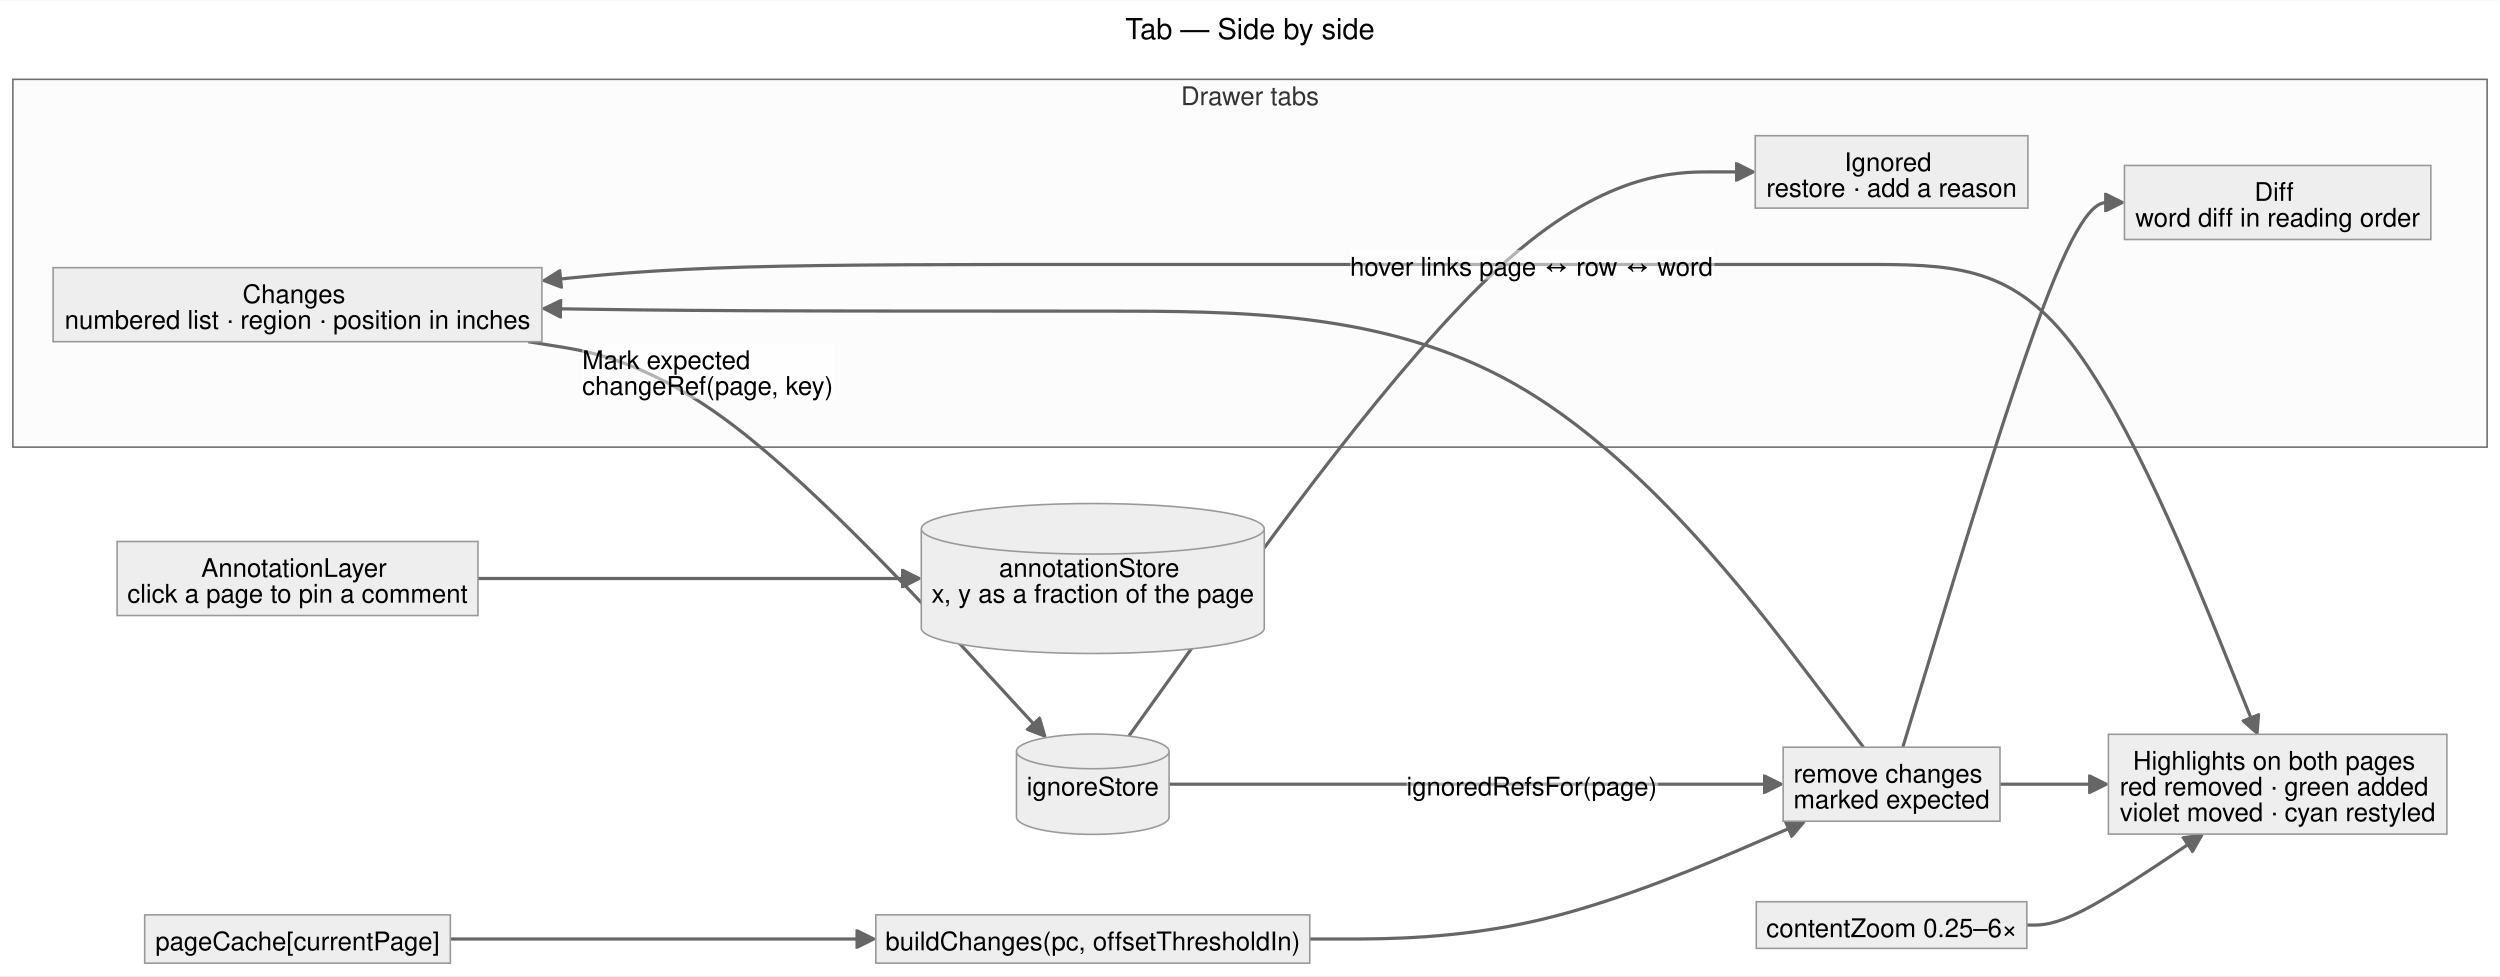
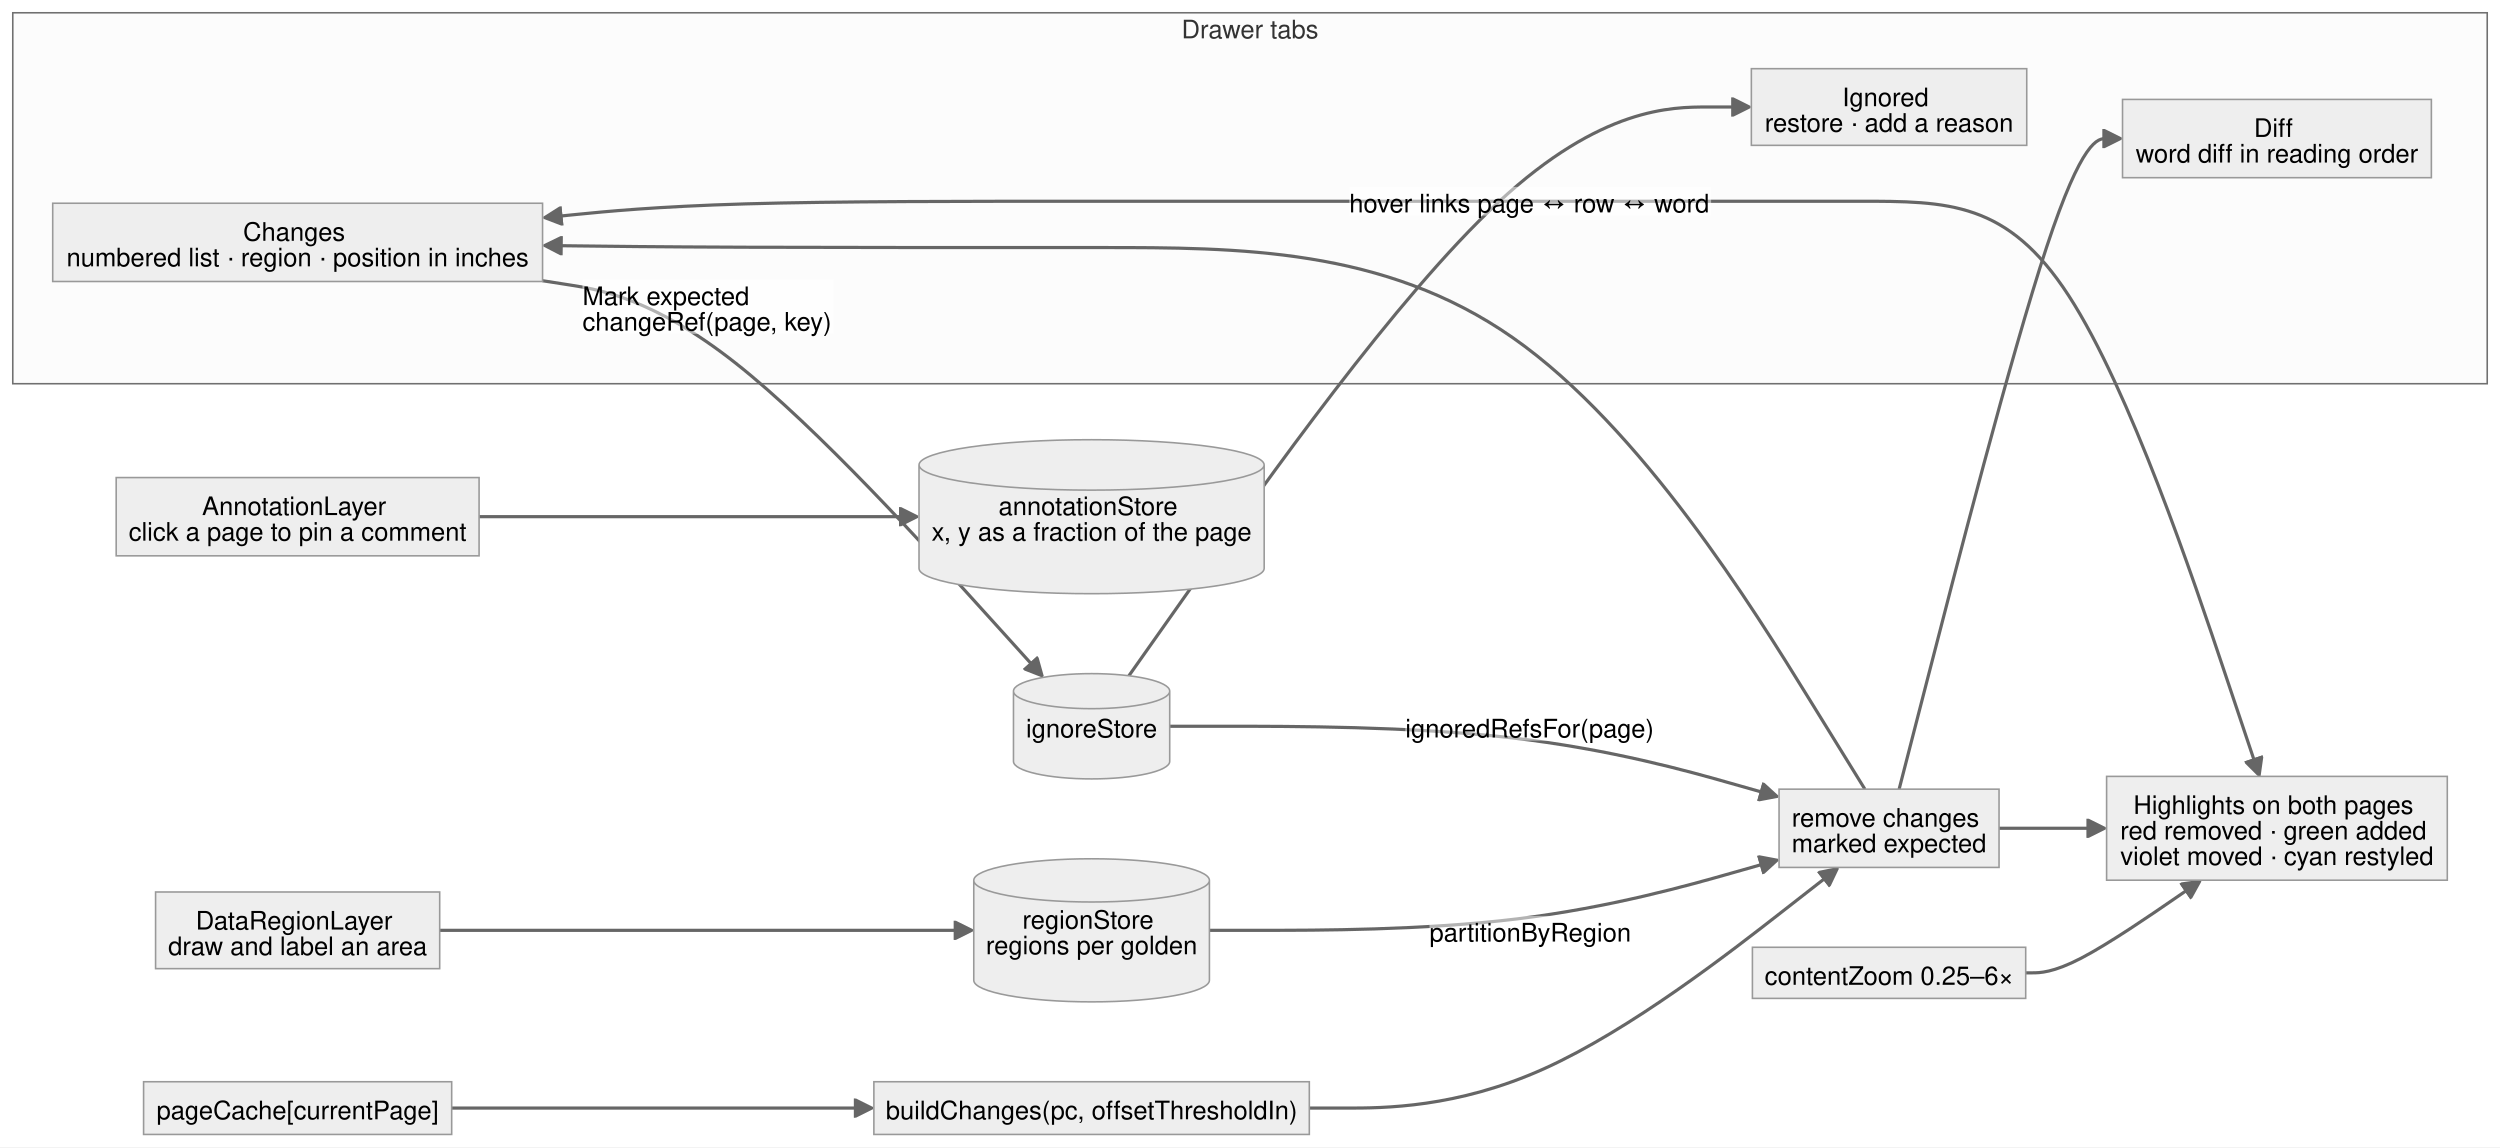
- <svg xmlns="http://www.w3.org/2000/svg" aria-roledescription="flowchart-v2" role="graphics-document document" viewBox="-8 -49 1553.281 606.113" width="1554" height="607" id="arch5">
-   <rect x="-8" y="-49" width="1553.281" height="606.113" fill="#ffffff" />
+ <svg xmlns="http://www.w3.org/2000/svg" id="arch5" width="1565.281" height="718.287" viewBox="-8 -8 1565.281 718.287" role="graphics-document document" aria-roledescription="flowchart-v2">
+   <rect x="-8" y="-8" width="1565.281" height="718.287" fill="#ffffff" />
  <style>#arch5{font-family:Helvetica,Arial,sans-serif;font-size:16px;fill:#000000;}#arch5 .error-icon{fill:#552222;}#arch5 .error-text{fill:#552222;stroke:#552222;}#arch5 .edge-thickness-normal{stroke-width:2px;}#arch5 .edge-thickness-thick{stroke-width:3.5px;}#arch5 .edge-pattern-solid{stroke-dasharray:0;}#arch5 .edge-pattern-dashed{stroke-dasharray:3;}#arch5 .edge-pattern-dotted{stroke-dasharray:2;}#arch5 .marker{fill:#666;stroke:#666;}#arch5 .marker.cross{stroke:#666;}#arch5 svg{font-family:Helvetica,Arial,sans-serif;font-size:16px;}#arch5 .label{font-family:Helvetica,Arial,sans-serif;color:#000000;}#arch5 .cluster-label text{fill:#333;}#arch5 .cluster-label span,#arch5 p{color:#333;}#arch5 .label text,#arch5 span,#arch5 p{fill:#000000;color:#000000;}#arch5 .node rect,#arch5 .node circle,#arch5 .node ellipse,#arch5 .node polygon,#arch5 .node path{fill:#eee;stroke:#999;stroke-width:1px;}#arch5 .flowchart-label text{text-anchor:middle;}#arch5 .node .katex path{fill:#000;stroke:#000;stroke-width:1px;}#arch5 .node .label{text-align:center;}#arch5 .node.clickable{cursor:pointer;}#arch5 .arrowheadPath{fill:#333333;}#arch5 .edgePath .path{stroke:#666;stroke-width:2.0px;}#arch5 .flowchart-link{stroke:#666;fill:none;}#arch5 .edgeLabel{background-color:white;text-align:center;}#arch5 .edgeLabel rect{opacity:0.5;background-color:white;fill:white;}#arch5 .labelBkg{background-color:rgba(255, 255, 255, 0.5);}#arch5 .cluster rect{fill:hsl(0, 0%, 98.922%);stroke:#707070;stroke-width:1px;}#arch5 .cluster text{fill:#333;}#arch5 .cluster span,#arch5 p{color:#333;}#arch5 div.mermaidTooltip{position:absolute;text-align:center;max-width:200px;padding:2px;font-family:Helvetica,Arial,sans-serif;font-size:12px;background:hsl(-160, 0%, 93.333%);border:1px solid #707070;border-radius:2px;pointer-events:none;z-index:100;}#arch5 .flowchartTitleText{text-anchor:middle;font-size:18px;fill:#000000;}#arch5 :root{--mermaid-font-family:Helvetica,Arial,sans-serif;}#arch5 .flag rect{stroke-dasharray:6 4!important;}#arch5 .flag polygon{stroke-dasharray:6 4!important;}#arch5 .flag ellipse{stroke-dasharray:6 4!important;}#arch5 .flag circle{stroke-dasharray:6 4!important;}#arch5 .flag path{stroke-dasharray:6 4!important;}</style>
  <g>
-     <marker orient="auto" markerHeight="12" markerWidth="12" markerUnits="userSpaceOnUse" refY="5" refX="6" viewBox="0 0 10 10" class="marker flowchart" id="arch5_flowchart-pointEnd">
-       <path style="stroke-width: 1; stroke-dasharray: 1, 0;" class="arrowMarkerPath" d="M 0 0 L 10 5 L 0 10 z" />
-     </marker>
-     <marker orient="auto" markerHeight="12" markerWidth="12" markerUnits="userSpaceOnUse" refY="5" refX="4.5" viewBox="0 0 10 10" class="marker flowchart" id="arch5_flowchart-pointStart">
-       <path style="stroke-width: 1; stroke-dasharray: 1, 0;" class="arrowMarkerPath" d="M 0 5 L 10 10 L 10 0 z" />
-     </marker>
-     <marker orient="auto" markerHeight="11" markerWidth="11" markerUnits="userSpaceOnUse" refY="5" refX="11" viewBox="0 0 10 10" class="marker flowchart" id="arch5_flowchart-circleEnd">
-       <circle style="stroke-width: 1; stroke-dasharray: 1, 0;" class="arrowMarkerPath" r="5" cy="5" cx="5" />
-     </marker>
-     <marker orient="auto" markerHeight="11" markerWidth="11" markerUnits="userSpaceOnUse" refY="5" refX="-1" viewBox="0 0 10 10" class="marker flowchart" id="arch5_flowchart-circleStart">
-       <circle style="stroke-width: 1; stroke-dasharray: 1, 0;" class="arrowMarkerPath" r="5" cy="5" cx="5" />
-     </marker>
-     <marker orient="auto" markerHeight="11" markerWidth="11" markerUnits="userSpaceOnUse" refY="5.2" refX="12" viewBox="0 0 11 11" class="marker cross flowchart" id="arch5_flowchart-crossEnd">
-       <path style="stroke-width: 2; stroke-dasharray: 1, 0;" class="arrowMarkerPath" d="M 1,1 l 9,9 M 10,1 l -9,9" />
-     </marker>
-     <marker orient="auto" markerHeight="11" markerWidth="11" markerUnits="userSpaceOnUse" refY="5.2" refX="-1" viewBox="0 0 11 11" class="marker cross flowchart" id="arch5_flowchart-crossStart">
-       <path style="stroke-width: 2; stroke-dasharray: 1, 0;" class="arrowMarkerPath" d="M 1,1 l 9,9 M 10,1 l -9,9" />
+     <marker id="arch5_flowchart-pointEnd" class="marker flowchart" viewBox="0 0 10 10" refX="6" refY="5" markerUnits="userSpaceOnUse" markerWidth="12" markerHeight="12" orient="auto">
+       <path d="M 0 0 L 10 5 L 0 10 z" class="arrowMarkerPath" style="stroke-width: 1; stroke-dasharray: 1, 0;" />
+     </marker>
+     <marker id="arch5_flowchart-pointStart" class="marker flowchart" viewBox="0 0 10 10" refX="4.5" refY="5" markerUnits="userSpaceOnUse" markerWidth="12" markerHeight="12" orient="auto">
+       <path d="M 0 5 L 10 10 L 10 0 z" class="arrowMarkerPath" style="stroke-width: 1; stroke-dasharray: 1, 0;" />
+     </marker>
+     <marker id="arch5_flowchart-circleEnd" class="marker flowchart" viewBox="0 0 10 10" refX="11" refY="5" markerUnits="userSpaceOnUse" markerWidth="11" markerHeight="11" orient="auto">
+       <circle cx="5" cy="5" r="5" class="arrowMarkerPath" style="stroke-width: 1; stroke-dasharray: 1, 0;" />
+     </marker>
+     <marker id="arch5_flowchart-circleStart" class="marker flowchart" viewBox="0 0 10 10" refX="-1" refY="5" markerUnits="userSpaceOnUse" markerWidth="11" markerHeight="11" orient="auto">
+       <circle cx="5" cy="5" r="5" class="arrowMarkerPath" style="stroke-width: 1; stroke-dasharray: 1, 0;" />
+     </marker>
+     <marker id="arch5_flowchart-crossEnd" class="marker cross flowchart" viewBox="0 0 11 11" refX="12" refY="5.2" markerUnits="userSpaceOnUse" markerWidth="11" markerHeight="11" orient="auto">
+       <path d="M 1,1 l 9,9 M 10,1 l -9,9" class="arrowMarkerPath" style="stroke-width: 2; stroke-dasharray: 1, 0;" />
+     </marker>
+     <marker id="arch5_flowchart-crossStart" class="marker cross flowchart" viewBox="0 0 11 11" refX="-1" refY="5.2" markerUnits="userSpaceOnUse" markerWidth="11" markerHeight="11" orient="auto">
+       <path d="M 1,1 l 9,9 M 10,1 l -9,9" class="arrowMarkerPath" style="stroke-width: 2; stroke-dasharray: 1, 0;" />
    </marker>
    <g class="root">
      <g class="clusters">
-         <g id="DRAWER" class="cluster default flowchart-label">
-           <rect height="228.5" width="1537.281" y="0" x="0" ry="0" rx="0" style="" />
-           <g transform="translate(768.6406, 0)" class="cluster-label">
-             <text style="">
-               <tspan class="row" x="0" dy="1em" xml:space="preserve">Drawer tabs</tspan>
+         <g class="cluster default flowchart-label" id="DRAWER">
+           <rect style="" rx="0" ry="0" x="0" y="0" width="1549.281" height="232.25" />
+           <g class="cluster-label" transform="translate(774.6406, 0)">
+             <text style="">
+               <tspan xml:space="preserve" dy="1em" x="0" class="row">Drawer tabs</tspan>
            </text>
          </g>
        </g>
      </g>
      <g class="edgePaths">
-         <path marker-end="url(#arch5_flowchart-pointEnd)" style="fill:none;" class="edge-thickness-normal edge-pattern-solid flowchart-link LS-PC LE-BC" id="L-PC-BC-0" d="M271.805,534.113L298.574,534.113C325.344,534.113,378.883,534.113,422.055,534.113C465.228,534.113,498.034,534.113,514.438,534.113L530.841,534.113" />
-         <path marker-end="url(#arch5_flowchart-pointEnd)" style="fill:none;" class="edge-thickness-normal edge-pattern-solid flowchart-link LS-IS LE-FL" id="L-IS-FL-0" d="M718.371,437.937L756.003,437.937C793.635,437.937,868.9,437.937,931.603,437.937C994.306,437.937,1044.448,437.937,1069.52,437.937L1094.591,437.937" />
-         <path marker-end="url(#arch5_flowchart-pointEnd)" style="fill:none;" class="edge-thickness-normal edge-pattern-solid flowchart-link LS-BC LE-FL" id="L-BC-FL-0" d="M805.781,534.113L828.845,534.113C851.909,534.113,898.036,534.113,948.579,522.267C999.122,510.42,1054.081,486.728,1081.56,474.882L1109.039,463.035" />
-         <path marker-end="url(#arch5_flowchart-pointEnd)" style="fill:none;" class="edge-thickness-normal edge-pattern-solid flowchart-link LS-FL LE-HL" id="L-FL-HL-0" d="M1234.625,437.937L1241.682,437.937C1248.74,437.937,1262.854,437.937,1273.195,437.937C1283.535,437.937,1290.102,437.937,1293.385,437.937L1296.669,437.937" />
-         <path marker-end="url(#arch5_flowchart-pointEnd)" style="fill:none;" class="edge-thickness-normal edge-pattern-solid flowchart-link LS-FL LE-D1" id="L-FL-D1-0" d="M1149.801,414.937L1115.528,369.781C1081.255,324.625,1012.71,234.312,932.903,189.156C853.096,144,762.029,144,676.738,144C591.448,144,511.935,144,455.775,143.743C399.615,143.487,366.809,142.973,350.406,142.716L334.002,142.46" />
-         <path marker-end="url(#arch5_flowchart-pointEnd)" style="fill:none;" class="edge-thickness-normal edge-pattern-solid flowchart-link LS-FL LE-D2" id="L-FL-D2-0" d="M1174.239,414.937L1191.361,358.531C1208.482,302.125,1242.726,189.312,1264.793,132.906C1286.86,76.5,1296.751,76.5,1301.696,76.5L1306.641,76.5" />
-         <path marker-end="url(#arch5_flowchart-pointEnd)" style="fill:none;" class="edge-thickness-normal edge-pattern-solid flowchart-link LS-IS LE-D3" id="L-IS-D3-0" d="M693.349,408.04L735.152,349.616C776.954,291.193,860.559,174.347,924.542,115.923C988.525,57.5,1032.886,57.5,1055.066,57.5L1077.247,57.5" />
-         <path marker-end="url(#arch5_flowchart-pointEnd)" style="fill:none;" class="edge-thickness-normal edge-pattern-solid flowchart-link LS-D1 LE-IS" id="L-D1-IS-0" d="M320.22,163L338.921,166C357.621,169,395.021,175,448.056,215.35C501.091,255.701,569.761,330.402,604.096,367.752L638.431,405.102" />
-         <path marker-end="url(#arch5_flowchart-pointEnd)" marker-start="url(#arch5_flowchart-pointStart)" style="fill:none;" class="edge-thickness-normal edge-pattern-solid flowchart-link LS-HL LE-D1" id="L-HL-D1-0" d="M1392.65,402.021L1373.369,354.185C1354.089,306.348,1315.529,210.674,1277.964,162.837C1240.398,115,1203.828,115,1148.361,115C1092.893,115,1018.529,115,935.813,115C853.096,115,762.029,115,676.738,115C591.448,115,511.935,115,455.771,116.605C399.607,118.21,366.793,121.42,350.385,123.025L333.978,124.63" />
-         <path marker-end="url(#arch5_flowchart-pointEnd)" style="fill:none;" class="edge-thickness-normal edge-pattern-solid flowchart-link LS-AN LE-AS" id="L-AN-AS-0" d="M288.961,310.131L312.871,310.131C336.781,310.131,384.602,310.131,429.626,310.131C474.65,310.131,516.878,310.131,537.992,310.131L559.106,310.131" />
-         <path marker-end="url(#arch5_flowchart-pointEnd)" style="fill:none;" class="edge-thickness-normal edge-pattern-solid flowchart-link LS-ZM LE-HL" id="L-ZM-HL-0" d="M1251.313,525.437L1255.589,525.437C1259.865,525.437,1268.417,525.437,1285.967,516.513C1303.517,507.589,1330.066,489.742,1343.34,480.818L1356.614,471.894" />
+         <path d="M274.805,685.787L301.574,685.787C328.344,685.787,381.883,685.787,425.055,685.787C468.228,685.787,501.034,685.787,517.438,685.787L533.841,685.787" id="L-PC-BC-0" class=" edge-thickness-normal edge-pattern-solid flowchart-link LS-PC LE-BC" style="fill:none;" marker-end="url(#arch5_flowchart-pointEnd)" />
+         <path d="M724.371,446.725L762.003,446.725C799.635,446.725,874.9,446.725,937.637,453.866C1000.374,461.006,1050.583,475.287,1075.688,482.427L1100.793,489.568" id="L-IS-FL-0" class=" edge-thickness-normal edge-pattern-solid flowchart-link LS-IS LE-FL" style="fill:none;" marker-end="url(#arch5_flowchart-pointEnd)" />
+         <path d="M749.234,574.485L782.723,574.485C816.211,574.485,883.188,574.485,941.781,567.345C1000.374,560.205,1050.583,545.924,1075.688,538.783L1100.793,531.643" id="L-RS-FL-0" class=" edge-thickness-normal edge-pattern-solid flowchart-link LS-RS LE-FL" style="fill:none;" marker-end="url(#arch5_flowchart-pointEnd)" />
+         <path d="M811.781,685.787L834.845,685.787C857.909,685.787,904.036,685.787,958.601,661.216C1013.165,636.646,1076.167,587.505,1107.667,562.935L1139.168,538.365" id="L-BC-FL-0" class=" edge-thickness-normal edge-pattern-solid flowchart-link LS-BC LE-FL" style="fill:none;" marker-end="url(#arch5_flowchart-pointEnd)" />
+         <path d="M1243.625,510.605L1250.682,510.605C1257.74,510.605,1271.854,510.605,1282.195,510.605C1292.535,510.605,1299.102,510.605,1302.385,510.605L1305.669,510.605" id="L-FL-HL-0" class=" edge-thickness-normal edge-pattern-solid flowchart-link LS-FL LE-HL" style="fill:none;" marker-end="url(#arch5_flowchart-pointEnd)" />
+         <path d="M1159.625,486.105L1124.714,429.588C1089.804,373.07,1019.984,260.035,939.29,203.518C858.596,147,767.029,147,681.238,147C595.448,147,515.435,147,459.025,146.793C402.615,146.585,369.809,146.17,353.406,145.963L337.003,145.756" id="L-FL-D1-0" class=" edge-thickness-normal edge-pattern-solid flowchart-link LS-FL LE-D1" style="fill:none;" marker-end="url(#arch5_flowchart-pointEnd)" />
+         <path d="M1181.067,486.105L1198.551,418.213C1216.034,350.32,1251.002,214.535,1273.431,146.643C1295.86,78.75,1305.751,78.75,1310.696,78.75L1315.641,78.75" id="L-FL-D2-0" class=" edge-thickness-normal edge-pattern-solid flowchart-link LS-FL LE-D2" style="fill:none;" marker-end="url(#arch5_flowchart-pointEnd)" />
+         <path d="M698.812,415.098L740.704,355.748C782.596,296.399,866.38,177.699,930.453,118.35C994.525,59,1038.886,59,1061.066,59L1083.247,59" id="L-IS-D3-0" class=" edge-thickness-normal edge-pattern-solid flowchart-link LS-IS LE-D3" style="fill:none;" marker-end="url(#arch5_flowchart-pointEnd)" />
+         <path d="M331.703,167.761L348.99,170.467C366.276,173.174,400.849,178.587,452.531,219.32C504.212,260.054,573.002,336.108,607.397,374.135L641.793,412.162" id="L-D1-IS-0" class=" edge-thickness-normal edge-pattern-solid flowchart-link LS-D1 LE-IS" style="fill:none;" marker-end="url(#arch5_flowchart-pointEnd)" />
+         <path d="M267.293,574.485L295.314,574.485C323.336,574.485,379.379,574.485,434.228,574.485C489.077,574.485,542.732,574.485,569.56,574.485L596.388,574.485" id="L-DR-RS-0" class=" edge-thickness-normal edge-pattern-solid flowchart-link LS-DR LE-RS" style="fill:none;" marker-end="url(#arch5_flowchart-pointEnd)" />
+         <path d="M1405.041,473.08L1385.196,413.9C1365.35,354.72,1325.66,236.36,1287.279,177.18C1248.898,118,1211.828,118,1155.861,118C1099.893,118,1025.029,118,941.813,118C858.596,118,767.029,118,681.238,118C595.448,118,515.435,118,459.021,119.643C402.607,121.287,369.792,124.574,353.384,126.217L336.977,127.861" id="L-HL-D1-0" class=" edge-thickness-normal edge-pattern-solid flowchart-link LS-HL LE-D1" style="fill:none;" marker-start="url(#arch5_flowchart-pointStart)" marker-end="url(#arch5_flowchart-pointEnd)" />
+         <path d="M291.961,315.508L315.871,315.508C339.781,315.508,387.602,315.508,432.626,315.508C477.65,315.508,519.878,315.508,540.992,315.508L562.106,315.508" id="L-AN-AS-0" class=" edge-thickness-normal edge-pattern-solid flowchart-link LS-AN LE-AS" style="fill:none;" marker-end="url(#arch5_flowchart-pointEnd)" />
+         <path d="M1260.313,601.105L1264.589,601.105C1268.865,601.105,1277.417,601.105,1295.027,591.939C1312.638,582.773,1339.308,564.44,1352.643,555.274L1365.977,546.108" id="L-ZM-HL-0" class=" edge-thickness-normal edge-pattern-solid flowchart-link LS-ZM LE-HL" style="fill:none;" marker-end="url(#arch5_flowchart-pointEnd)" />
      </g>
      <g class="edgeLabels">
        <g class="edgeLabel">
-           <g transform="translate(0, 0)" class="label">
-             <rect height="0" width="0" ry="0" rx="0" />
-             <text style="">
-               <tspan class="row" x="0" dy="1em" xml:space="preserve" />
-             </text>
-           </g>
-         </g>
-         <g transform="translate(944.1641, 437.9372)" class="edgeLabel">
-           <g transform="translate(-78.26562, -9)" class="label">
-             <rect height="18.433" width="156.3" ry="0" rx="0" />
-             <text style="">
-               <tspan class="row" x="0" dy="1em" xml:space="preserve">ignoredRefsFor(page)</tspan>
-             </text>
-           </g>
-         </g>
-         <g class="edgeLabel">
-           <g transform="translate(0, 0)" class="label">
-             <rect height="0" width="0" ry="0" rx="0" />
-             <text style="">
-               <tspan class="row" x="0" dy="1em" xml:space="preserve" />
-             </text>
-           </g>
-         </g>
-         <g class="edgeLabel">
-           <g transform="translate(0, 0)" class="label">
-             <rect height="0" width="0" ry="0" rx="0" />
-             <text style="">
-               <tspan class="row" x="0" dy="1em" xml:space="preserve" />
-             </text>
-           </g>
-         </g>
-         <g class="edgeLabel">
-           <g transform="translate(0, 0)" class="label">
-             <rect height="0" width="0" ry="0" rx="0" />
-             <text style="">
-               <tspan class="row" x="0" dy="1em" xml:space="preserve" />
-             </text>
-           </g>
-         </g>
-         <g class="edgeLabel">
-           <g transform="translate(0, 0)" class="label">
-             <rect height="0" width="0" ry="0" rx="0" />
-             <text style="">
-               <tspan class="row" x="0" dy="1em" xml:space="preserve" />
-             </text>
-           </g>
-         </g>
-         <g class="edgeLabel">
-           <g transform="translate(0, 0)" class="label">
-             <rect height="0" width="0" ry="0" rx="0" />
-             <text style="">
-               <tspan class="row" x="0" dy="1em" xml:space="preserve" />
-             </text>
-           </g>
-         </g>
-         <g transform="translate(432.4219, 181)" class="edgeLabel">
-           <g transform="translate(-78.71875, -17)" class="label">
-             <rect height="34.433" width="157.202" ry="0" rx="0" />
-             <text style="">
-               <tspan class="row" x="0" dy="1em" xml:space="preserve">Mark expected</tspan>
-               <tspan class="row" x="0" dy="1em" xml:space="preserve">changeRef(page, key)</tspan>
-             </text>
-           </g>
-         </g>
-         <g transform="translate(944.1641, 115)" class="edgeLabel">
-           <g transform="translate(-113.3828, -9)" class="label">
-             <rect height="18.433" width="226.423" ry="0" rx="0" />
-             <text style="">
-               <tspan class="row" x="0" dy="1em" xml:space="preserve">hover links page ↔ row ↔ word</tspan>
-             </text>
-           </g>
-         </g>
-         <g class="edgeLabel">
-           <g transform="translate(0, 0)" class="label">
-             <rect height="0" width="0" ry="0" rx="0" />
-             <text style="">
-               <tspan class="row" x="0" dy="1em" xml:space="preserve" />
-             </text>
-           </g>
-         </g>
-         <g class="edgeLabel">
-           <g transform="translate(0, 0)" class="label">
-             <rect height="0" width="0" ry="0" rx="0" />
-             <text style="">
-               <tspan class="row" x="0" dy="1em" xml:space="preserve" />
+           <g class="label" transform="translate(0, 0)">
+             <rect rx="0" ry="0" width="0" height="0" />
+             <text style="">
+               <tspan xml:space="preserve" dy="1em" x="0" class="row" />
+             </text>
+           </g>
+         </g>
+         <g class="edgeLabel" transform="translate(950.1641, 446.7252)">
+           <g class="label" transform="translate(-78.26562, -9)">
+             <rect rx="0" ry="0" width="156.376" height="18" />
+             <text style="">
+               <tspan xml:space="preserve" dy="1em" x="0" class="row">ignoredRefsFor(page)</tspan>
+             </text>
+           </g>
+         </g>
+         <g class="edgeLabel" transform="translate(950.1641, 574.4854)">
+           <g class="label" transform="translate(-63.14844, -9)">
+             <rect rx="0" ry="0" width="126.188" height="18" />
+             <text style="">
+               <tspan xml:space="preserve" dy="1em" x="0" class="row">partitionByRegion</tspan>
+             </text>
+           </g>
+         </g>
+         <g class="edgeLabel">
+           <g class="label" transform="translate(0, 0)">
+             <rect rx="0" ry="0" width="0" height="0" />
+             <text style="">
+               <tspan xml:space="preserve" dy="1em" x="0" class="row" />
+             </text>
+           </g>
+         </g>
+         <g class="edgeLabel">
+           <g class="label" transform="translate(0, 0)">
+             <rect rx="0" ry="0" width="0" height="0" />
+             <text style="">
+               <tspan xml:space="preserve" dy="1em" x="0" class="row" />
+             </text>
+           </g>
+         </g>
+         <g class="edgeLabel">
+           <g class="label" transform="translate(0, 0)">
+             <rect rx="0" ry="0" width="0" height="0" />
+             <text style="">
+               <tspan xml:space="preserve" dy="1em" x="0" class="row" />
+             </text>
+           </g>
+         </g>
+         <g class="edgeLabel">
+           <g class="label" transform="translate(0, 0)">
+             <rect rx="0" ry="0" width="0" height="0" />
+             <text style="">
+               <tspan xml:space="preserve" dy="1em" x="0" class="row" />
+             </text>
+           </g>
+         </g>
+         <g class="edgeLabel">
+           <g class="label" transform="translate(0, 0)">
+             <rect rx="0" ry="0" width="0" height="0" />
+             <text style="">
+               <tspan xml:space="preserve" dy="1em" x="0" class="row" />
+             </text>
+           </g>
+         </g>
+         <g class="edgeLabel" transform="translate(435.4219, 184)">
+           <g class="label" transform="translate(-78.71875, -17)">
+             <rect rx="0" ry="0" width="157.282" height="34" />
+             <text style="">
+               <tspan xml:space="preserve" dy="1em" x="0" class="row">Mark expected</tspan>
+               <tspan xml:space="preserve" dy="1em" x="0" class="row">changeRef(page, key)</tspan>
+             </text>
+           </g>
+         </g>
+         <g class="edgeLabel">
+           <g class="label" transform="translate(0, 0)">
+             <rect rx="0" ry="0" width="0" height="0" />
+             <text style="">
+               <tspan xml:space="preserve" dy="1em" x="0" class="row" />
+             </text>
+           </g>
+         </g>
+         <g class="edgeLabel" transform="translate(950.1641, 118)">
+           <g class="label" transform="translate(-113.3828, -9)">
+             <rect rx="0" ry="0" width="226.549" height="18" />
+             <text style="">
+               <tspan xml:space="preserve" dy="1em" x="0" class="row">hover links page ↔ row ↔ word</tspan>
+             </text>
+           </g>
+         </g>
+         <g class="edgeLabel">
+           <g class="label" transform="translate(0, 0)">
+             <rect rx="0" ry="0" width="0" height="0" />
+             <text style="">
+               <tspan xml:space="preserve" dy="1em" x="0" class="row" />
+             </text>
+           </g>
+         </g>
+         <g class="edgeLabel">
+           <g class="label" transform="translate(0, 0)">
+             <rect rx="0" ry="0" width="0" height="0" />
+             <text style="">
+               <tspan xml:space="preserve" dy="1em" x="0" class="row" />
            </text>
          </g>
        </g>
      </g>
      <g class="nodes">
-         <g transform="translate(176.8516, 140)" data-id="D1" data-node="true" id="flowchart-D1-161" class="node default default flowchart-label">
-           <rect height="46" width="303.703" y="-23" x="-151.852" ry="0" rx="0" style="" class="basic label-container" />
-           <g transform="translate(0, -17)" style="" class="label">
-             <rect />
-             <text style="">
-               <tspan class="row" x="0" dy="1em" xml:space="preserve">Changes</tspan>
-               <tspan class="row" x="0" dy="1em" xml:space="preserve">numbered list · region · position in inches</tspan>
-             </text>
-           </g>
-         </g>
-         <g transform="translate(1407.125, 76.5)" data-id="D2" data-node="true" id="flowchart-D2-162" class="node default default flowchart-label">
-           <rect height="46" width="190.367" y="-23" x="-95.184" ry="0" rx="0" style="" class="basic label-container" />
-           <g transform="translate(0, -17)" style="" class="label">
-             <rect />
-             <text style="">
-               <tspan class="row" x="0" dy="1em" xml:space="preserve">Diff</tspan>
-               <tspan class="row" x="0" dy="1em" xml:space="preserve">word diff in reading order</tspan>
-             </text>
-           </g>
-         </g>
-         <g transform="translate(1167.258, 57.5)" data-id="D3" data-node="true" id="flowchart-D3-163" class="node default default flowchart-label">
-           <rect height="45" width="169.422" y="-22.5" x="-84.711" ry="0" rx="0" style="" class="basic label-container" />
-           <g transform="translate(0, -16.5)" style="" class="label">
-             <rect />
-             <text style="">
-               <tspan class="row" x="0" dy="1em" xml:space="preserve">Ignored</tspan>
-               <tspan class="row" x="0" dy="1em" xml:space="preserve">restore · add a reason</tspan>
-             </text>
-           </g>
-         </g>
-         <g transform="translate(176.8516, 534.1129)" data-id="PC" data-node="true" id="flowchart-PC-153" class="node default default flowchart-label">
-           <rect height="30" width="189.906" y="-15" x="-94.953" ry="0" rx="0" style="" class="basic label-container" />
-           <g transform="translate(0, -9)" style="" class="label">
-             <rect />
-             <text style="">
-               <tspan class="row" x="0" dy="1em" xml:space="preserve">pageCache[currentPage]</tspan>
-             </text>
-           </g>
-         </g>
-         <g transform="translate(670.9609, 534.1129)" data-id="BC" data-node="true" id="flowchart-BC-154" class="node default default flowchart-label">
-           <rect height="30" width="269.641" y="-15" x="-134.82" ry="0" rx="0" style="" class="basic label-container" />
-           <g transform="translate(0, -9)" style="" class="label">
-             <rect />
-             <text style="">
-               <tspan class="row" x="0" dy="1em" xml:space="preserve">buildChanges(pc, offsetThresholdIn)</tspan>
-             </text>
-           </g>
-         </g>
-         <g transform="translate(670.9609, 437.9372)" data-id="IS" data-node="true" id="flowchart-IS-155" class="node default default flowchart-label">
-           <path transform="translate(-47.41016,-31.17577)" d="M 0,10.784 a 47.41,10.784 0,0,0 94.82 0 a 47.41,10.784 0,0,0 -94.82 0 l 0,40.784 a 47.41,10.784 0,0,0 94.82 0 l 0,-40.784" style="" />
-           <g transform="translate(0, -9)" style="" class="label">
-             <rect />
-             <text style="">
-               <tspan class="row" x="0" dy="1em" xml:space="preserve">ignoreStore</tspan>
-             </text>
-           </g>
-         </g>
-         <g transform="translate(1167.258, 437.9372)" data-id="FL" data-node="true" id="flowchart-FL-156" class="node default default flowchart-label">
-           <rect height="46" width="134.734" y="-23" x="-67.367" ry="0" rx="0" style="" class="basic label-container" />
-           <g transform="translate(0, -17)" style="" class="label">
-             <rect />
-             <text style="">
-               <tspan class="row" x="0" dy="1em" xml:space="preserve">remove changes</tspan>
-               <tspan class="row" x="0" dy="1em" xml:space="preserve">marked expected</tspan>
-             </text>
-           </g>
-         </g>
-         <g transform="translate(1407.125, 437.9372)" data-id="HL" data-node="true" id="flowchart-HL-160" class="node default default flowchart-label">
-           <rect height="62" width="210.312" y="-31" x="-105.156" ry="0" rx="0" style="" class="basic label-container" />
-           <g transform="translate(0, -25)" style="" class="label">
-             <rect />
-             <text style="">
-               <tspan class="row" x="0" dy="1em" xml:space="preserve">Highlights on both pages</tspan>
-               <tspan class="row" x="0" dy="1em" xml:space="preserve">red removed · green added</tspan>
-               <tspan class="row" x="0" dy="1em" xml:space="preserve">violet moved · cyan restyled</tspan>
-             </text>
-           </g>
-         </g>
-         <g transform="translate(176.8516, 310.1307)" data-id="AN" data-node="true" id="flowchart-AN-173" class="node default flag flowchart-label">
-           <rect height="46" width="224.219" y="-23" x="-112.109" ry="0" rx="0" style="" class="basic label-container" />
-           <g transform="translate(0, -17)" style="" class="label">
-             <rect />
-             <text style="">
-               <tspan class="row" x="0" dy="1em" xml:space="preserve">AnnotationLayer</tspan>
-               <tspan class="row" x="0" dy="1em" xml:space="preserve">click a page to pin a comment</tspan>
-             </text>
-           </g>
-         </g>
-         <g transform="translate(670.9609, 310.1307)" data-id="AS" data-node="true" id="flowchart-AS-174" class="node default default flowchart-label">
-           <path transform="translate(-106.5547,-46.63614)" d="M 0,15.757 a 106.555,15.757 0,0,0 213.109 0 a 106.555,15.757 0,0,0 -213.109 0 l 0,61.757 a 106.555,15.757 0,0,0 213.109 0 l 0,-61.757" style="" />
-           <g transform="translate(0, -17)" style="" class="label">
-             <rect />
-             <text style="">
-               <tspan class="row" x="0" dy="1em" xml:space="preserve">annotationStore</tspan>
-               <tspan class="row" x="0" dy="1em" xml:space="preserve">x, y as a fraction of the page</tspan>
-             </text>
-           </g>
-         </g>
-         <g transform="translate(1167.258, 525.4372)" data-id="ZM" data-node="true" id="flowchart-ZM-175" class="node default default flowchart-label">
-           <rect height="29" width="168.109" y="-14.5" x="-84.055" ry="0" rx="0" style="" class="basic label-container" />
-           <g transform="translate(0, -8.5)" style="" class="label">
-             <rect />
-             <text style="">
-               <tspan class="row" x="0" dy="1em" xml:space="preserve">contentZoom 0.25–6×</tspan>
+         <g class="node default default flowchart-label" id="flowchart-D1-167" data-node="true" data-id="D1" transform="translate(178.3516, 143.75)">
+           <rect class="basic label-container" style="" rx="0" ry="0" x="-153.352" y="-24.5" width="306.703" height="49" />
+           <g class="label" style="" transform="translate(0, -17)">
+             <rect />
+             <text style="">
+               <tspan xml:space="preserve" dy="1em" x="0" class="row">Changes</tspan>
+               <tspan xml:space="preserve" dy="1em" x="0" class="row">numbered list · region · position in inches</tspan>
+             </text>
+           </g>
+         </g>
+         <g class="node default default flowchart-label" id="flowchart-D2-168" data-node="true" data-id="D2" transform="translate(1417.625, 78.75)">
+           <rect class="basic label-container" style="" rx="0" ry="0" x="-96.684" y="-24.5" width="193.367" height="49" />
+           <g class="label" style="" transform="translate(0, -17)">
+             <rect />
+             <text style="">
+               <tspan xml:space="preserve" dy="1em" x="0" class="row">Diff</tspan>
+               <tspan xml:space="preserve" dy="1em" x="0" class="row">word diff in reading order</tspan>
+             </text>
+           </g>
+         </g>
+         <g class="node default default flowchart-label" id="flowchart-D3-169" data-node="true" data-id="D3" transform="translate(1174.758, 59)">
+           <rect class="basic label-container" style="" rx="0" ry="0" x="-86.211" y="-24" width="172.422" height="48" />
+           <g class="label" style="" transform="translate(0, -16.5)">
+             <rect />
+             <text style="">
+               <tspan xml:space="preserve" dy="1em" x="0" class="row">Ignored</tspan>
+               <tspan xml:space="preserve" dy="1em" x="0" class="row">restore · add a reason</tspan>
+             </text>
+           </g>
+         </g>
+         <g class="node default default flowchart-label" id="flowchart-PC-157" data-node="true" data-id="PC" transform="translate(178.3516, 685.7866)">
+           <rect class="basic label-container" style="" rx="0" ry="0" x="-96.453" y="-16.5" width="192.906" height="33" />
+           <g class="label" style="" transform="translate(0, -9)">
+             <rect />
+             <text style="">
+               <tspan xml:space="preserve" dy="1em" x="0" class="row">pageCache[currentPage]</tspan>
+             </text>
+           </g>
+         </g>
+         <g class="node default default flowchart-label" id="flowchart-BC-158" data-node="true" data-id="BC" transform="translate(675.4609, 685.7866)">
+           <rect class="basic label-container" style="" rx="0" ry="0" x="-136.32" y="-16.5" width="272.641" height="33" />
+           <g class="label" style="" transform="translate(0, -9)">
+             <rect />
+             <text style="">
+               <tspan xml:space="preserve" dy="1em" x="0" class="row">buildChanges(pc, offsetThresholdIn)</tspan>
+             </text>
+           </g>
+         </g>
+         <g class="node default default flowchart-label" id="flowchart-IS-159" label-offset-y="10.975" data-node="true" data-id="IS" transform="translate(675.4609, 446.7252)">
+           <path style="" d="M 0,10.975 a 48.91,10.975 0,0,0 97.82 0 a 48.91,10.975 0,0,0 -97.82 0 l 0,43.975 a 48.91,10.975 0,0,0 97.82 0 l 0,-43.975" transform="translate(-48.91016,-32.96287)" />
+           <g class="label" style="" transform="translate(0, -9)">
+             <rect />
+             <text style="">
+               <tspan xml:space="preserve" dy="1em" x="0" class="row">ignoreStore</tspan>
+             </text>
+           </g>
+         </g>
+         <g class="node default default flowchart-label" id="flowchart-FL-160" data-node="true" data-id="FL" transform="translate(1174.758, 510.6053)">
+           <rect class="basic label-container" style="" rx="0" ry="0" x="-68.867" y="-24.5" width="137.734" height="49" />
+           <g class="label" style="" transform="translate(0, -17)">
+             <rect />
+             <text style="">
+               <tspan xml:space="preserve" dy="1em" x="0" class="row">remove changes</tspan>
+               <tspan xml:space="preserve" dy="1em" x="0" class="row">marked expected</tspan>
+             </text>
+           </g>
+         </g>
+         <g class="node default default flowchart-label" id="flowchart-RS-161" label-offset-y="13.534" data-node="true" data-id="RS" transform="translate(675.4609, 574.4854)">
+           <path style="" d="M 0,13.534 a 73.773,13.534 0,0,0 147.547 0 a 73.773,13.534 0,0,0 -147.547 0 l 0,62.534 a 73.773,13.534 0,0,0 147.547 0 l 0,-62.534" transform="translate(-73.77344,-44.80112)" />
+           <g class="label" style="" transform="translate(0, -17)">
+             <rect />
+             <text style="">
+               <tspan xml:space="preserve" dy="1em" x="0" class="row">regionStore</tspan>
+               <tspan xml:space="preserve" dy="1em" x="0" class="row">regions per golden</tspan>
+             </text>
+           </g>
+         </g>
+         <g class="node default default flowchart-label" id="flowchart-HL-166" data-node="true" data-id="HL" transform="translate(1417.625, 510.6053)">
+           <rect class="basic label-container" style="" rx="0" ry="0" x="-106.656" y="-32.5" width="213.312" height="65" />
+           <g class="label" style="" transform="translate(0, -25)">
+             <rect />
+             <text style="">
+               <tspan xml:space="preserve" dy="1em" x="0" class="row">Highlights on both pages</tspan>
+               <tspan xml:space="preserve" dy="1em" x="0" class="row">red removed · green added</tspan>
+               <tspan xml:space="preserve" dy="1em" x="0" class="row">violet moved · cyan restyled</tspan>
+             </text>
+           </g>
+         </g>
+         <g class="node default default flowchart-label" id="flowchart-DR-177" data-node="true" data-id="DR" transform="translate(178.3516, 574.4854)">
+           <rect class="basic label-container" style="" rx="0" ry="0" x="-88.941" y="-24" width="177.883" height="48" />
+           <g class="label" style="" transform="translate(0, -16.5)">
+             <rect />
+             <text style="">
+               <tspan xml:space="preserve" dy="1em" x="0" class="row">DataRegionLayer</tspan>
+               <tspan xml:space="preserve" dy="1em" x="0" class="row">draw and label an area</tspan>
+             </text>
+           </g>
+         </g>
+         <g class="node default flag flowchart-label" id="flowchart-AN-181" data-node="true" data-id="AN" transform="translate(178.3516, 315.5081)">
+           <rect class="basic label-container" style="" rx="0" ry="0" x="-113.609" y="-24.5" width="227.219" height="49" />
+           <g class="label" style="" transform="translate(0, -17)">
+             <rect />
+             <text style="">
+               <tspan xml:space="preserve" dy="1em" x="0" class="row">AnnotationLayer</tspan>
+               <tspan xml:space="preserve" dy="1em" x="0" class="row">click a page to pin a comment</tspan>
+             </text>
+           </g>
+         </g>
+         <g class="node default default flowchart-label" id="flowchart-AS-182" label-offset-y="15.839" data-node="true" data-id="AS" transform="translate(675.4609, 315.5081)">
+           <path style="" d="M 0,15.839 a 108.055,15.839 0,0,0 216.109 0 a 108.055,15.839 0,0,0 -216.109 0 l 0,64.839 a 108.055,15.839 0,0,0 216.109 0 l 0,-64.839" transform="translate(-108.0547,-48.25807)" />
+           <g class="label" style="" transform="translate(0, -17)">
+             <rect />
+             <text style="">
+               <tspan xml:space="preserve" dy="1em" x="0" class="row">annotationStore</tspan>
+               <tspan xml:space="preserve" dy="1em" x="0" class="row">x, y as a fraction of the page</tspan>
+             </text>
+           </g>
+         </g>
+         <g class="node default default flowchart-label" id="flowchart-ZM-183" data-node="true" data-id="ZM" transform="translate(1174.758, 601.1053)">
+           <rect class="basic label-container" style="" rx="0" ry="0" x="-85.555" y="-16" width="171.109" height="32" />
+           <g class="label" style="" transform="translate(0, -8.5)">
+             <rect />
+             <text style="">
+               <tspan xml:space="preserve" dy="1em" x="0" class="row">contentZoom 0.25–6×</tspan>
            </text>
          </g>
        </g>
      </g>
    </g>
  </g>
-   <text class="flowchartTitleText" y="-25" x="768.641">Tab — Side by side</text>
</svg>
